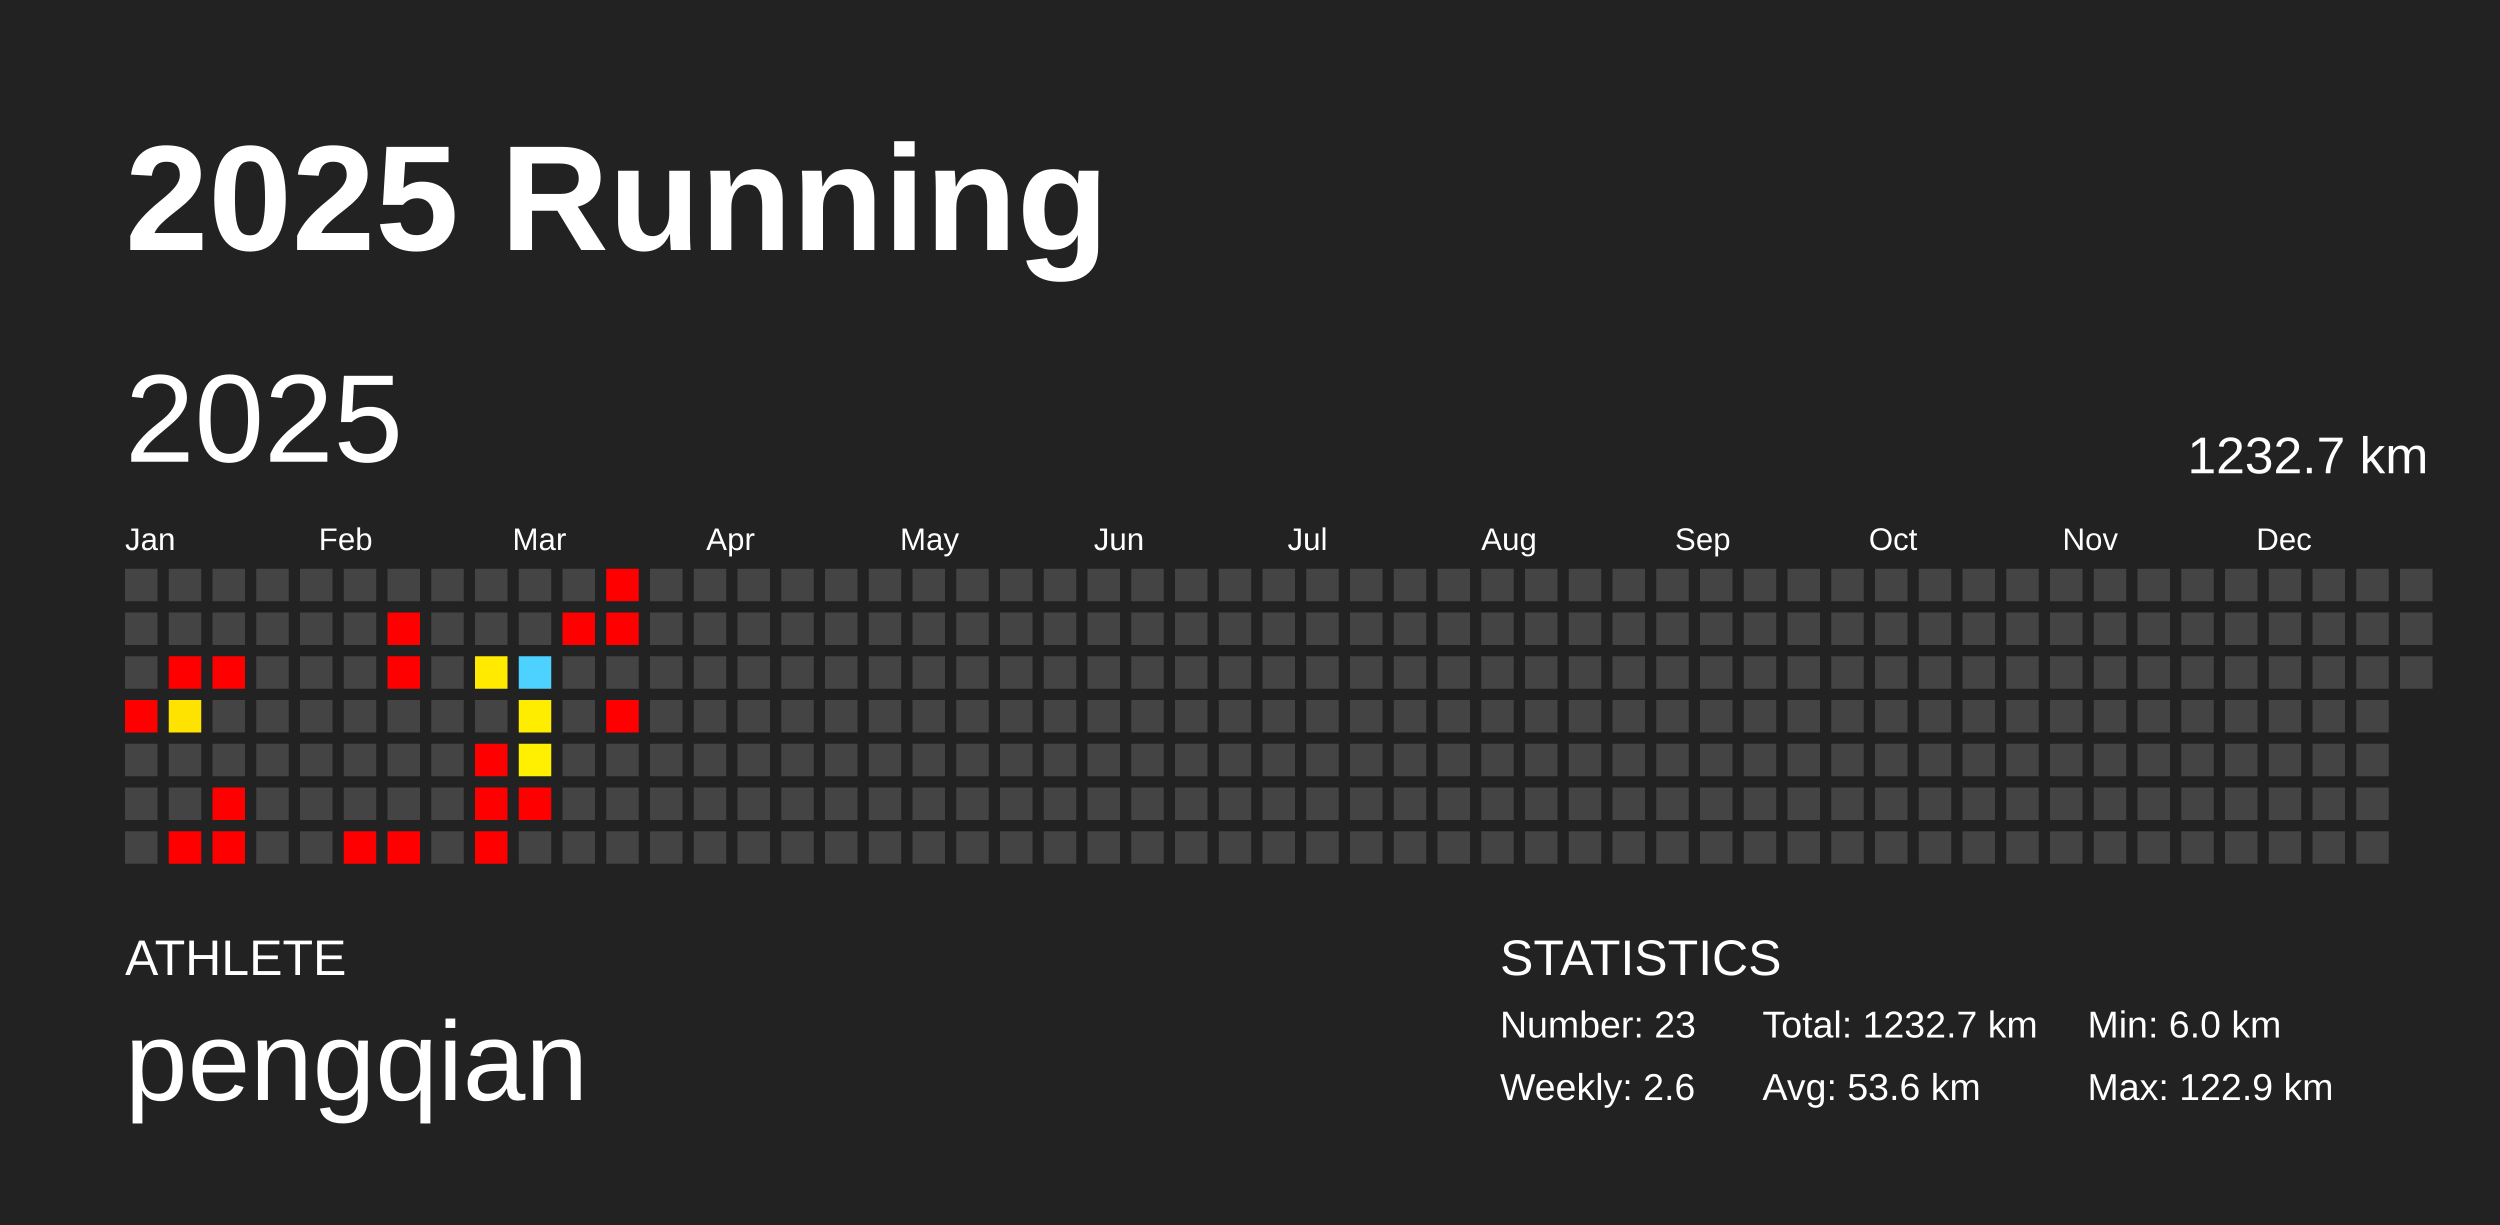
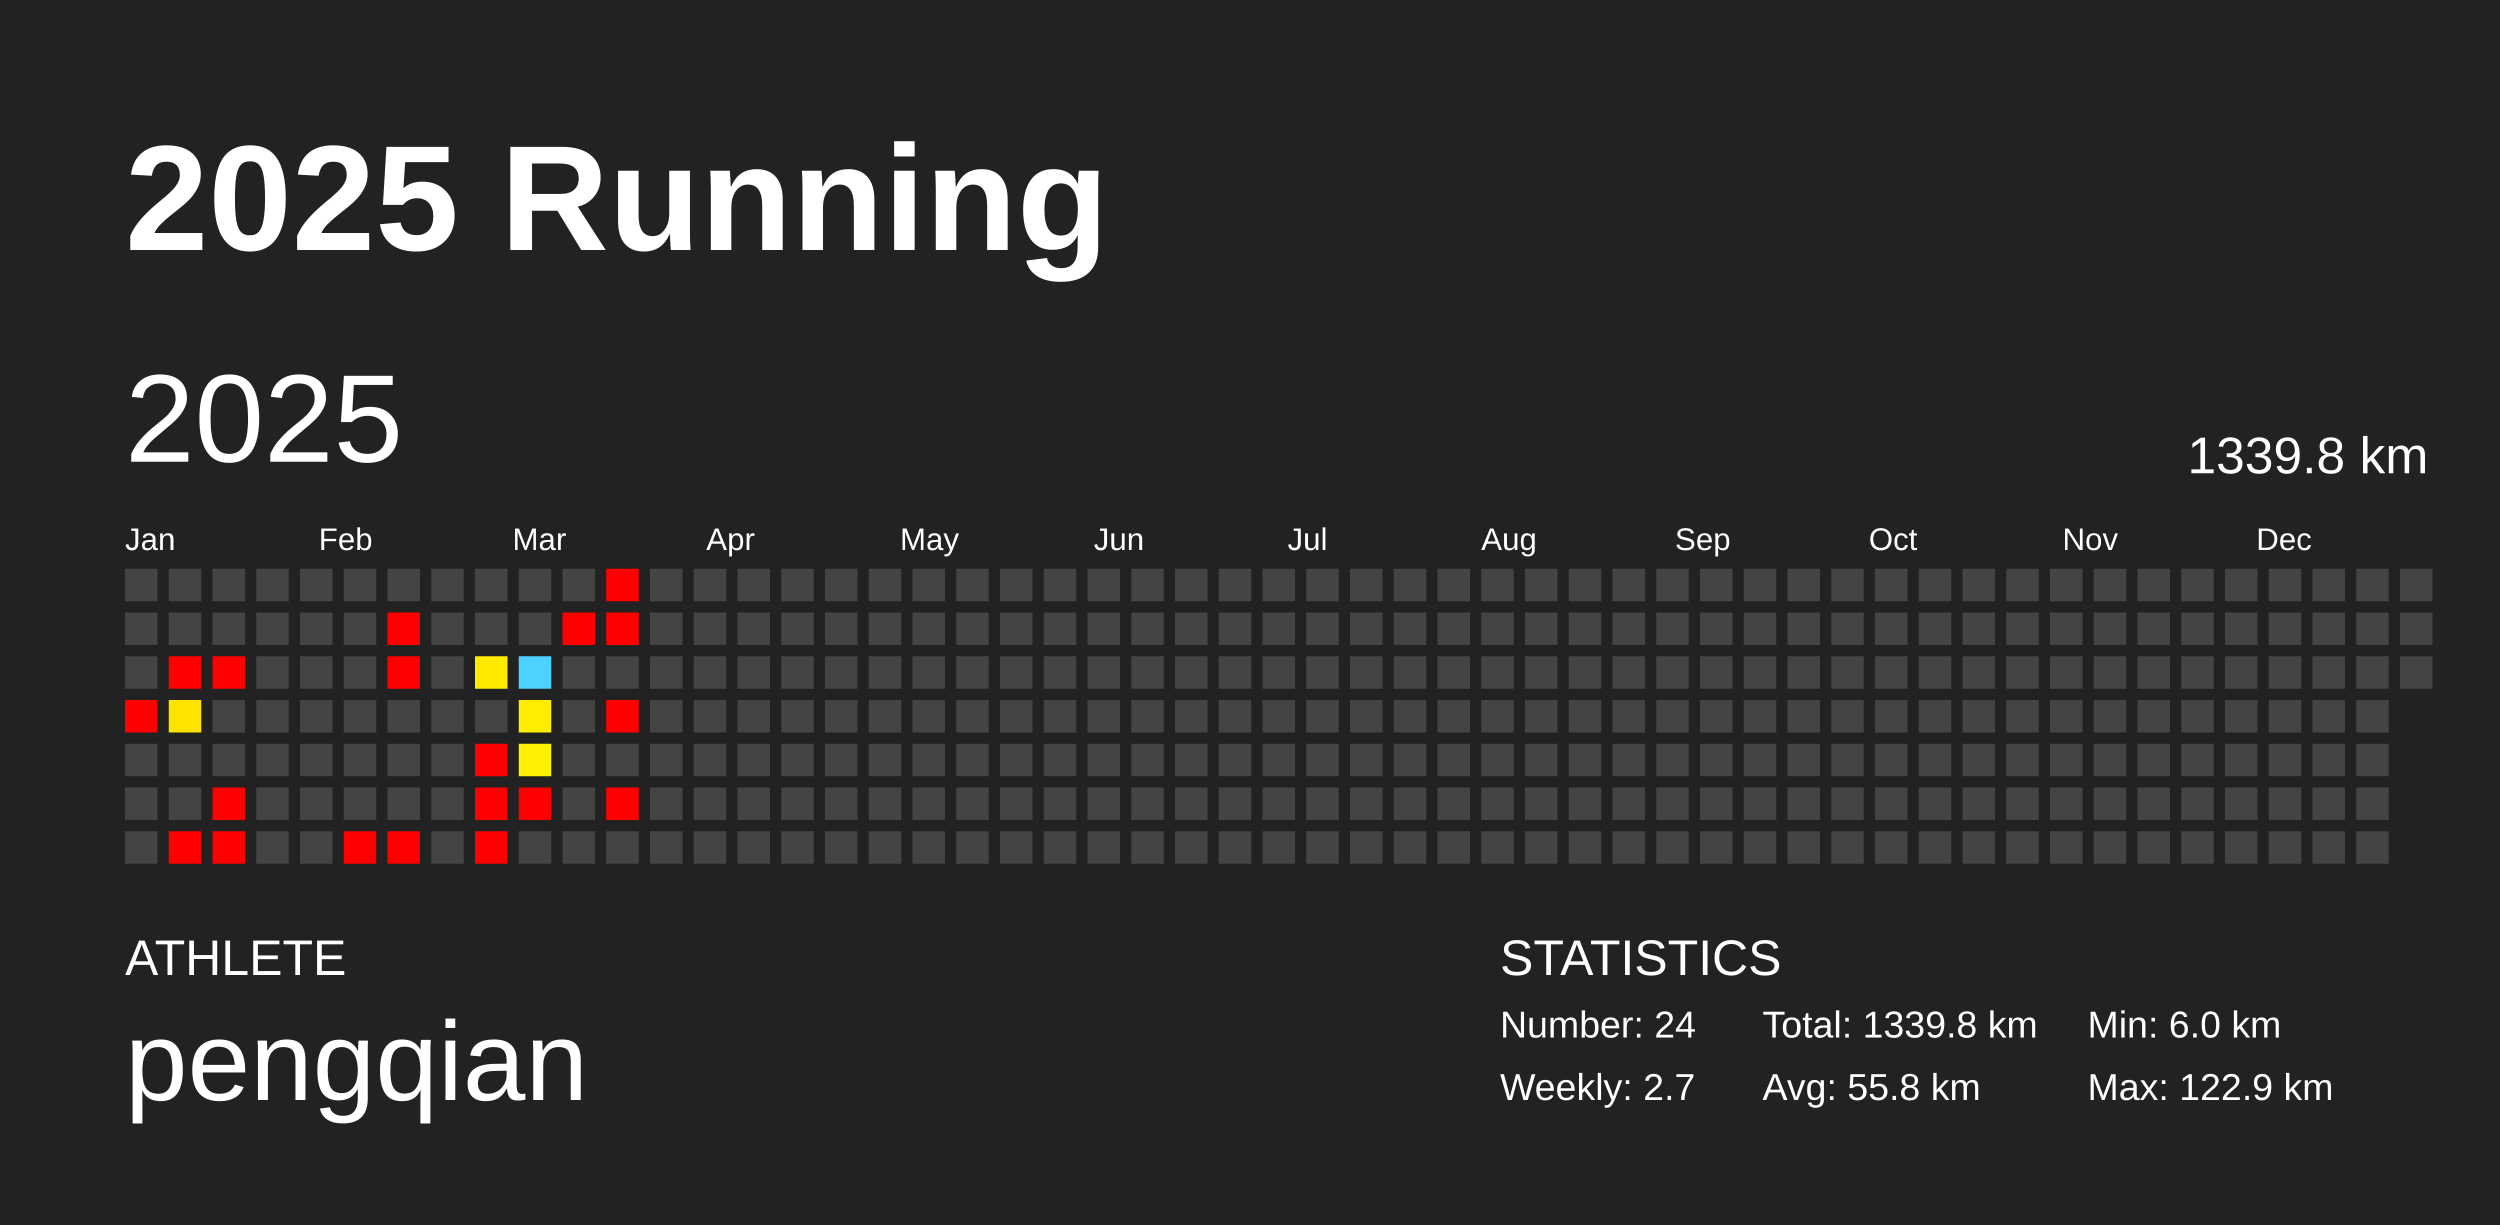
<svg xmlns="http://www.w3.org/2000/svg" baseProfile="full" height="98mm" version="1.1" viewBox="0,0,200,98" width="200mm">
  <defs />
  <rect fill="#222222" height="98" width="200" x="0" y="0" />
  <text fill="#FFFFFF" style="font-size:12px; font-family:Arial; font-weight:bold;" x="10" y="20">2025 Running</text>
  <text fill="#FFFFFF" style="font-size:4px; font-family:Arial" x="10" y="78">ATHLETE</text>
  <text fill="#FFFFFF" style="font-size:9px; font-family:Arial" x="10" y="88">pengqian</text>
  <text fill="#FFFFFF" style="font-size:4px; font-family:Arial" x="120" y="78">STATISTICS</text>
-   <text fill="#FFFFFF" style="font-size:3px; font-family:Arial" x="120" y="83">Number: 23</text>
-   <text fill="#FFFFFF" style="font-size:3px; font-family:Arial" x="120" y="88">Weekly: 2.6</text>
-   <text fill="#FFFFFF" style="font-size:3px; font-family:Arial" x="141" y="83">Total: 1232.7 km</text>
-   <text fill="#FFFFFF" style="font-size:3px; font-family:Arial" x="141" y="88">Avg: 53.6 km</text>
+   <text fill="#FFFFFF" style="font-size:3px; font-family:Arial" x="120" y="83">Number: 24</text>
+   <text fill="#FFFFFF" style="font-size:3px; font-family:Arial" x="120" y="88">Weekly: 2.7</text>
+   <text fill="#FFFFFF" style="font-size:3px; font-family:Arial" x="141" y="83">Total: 1339.8 km</text>
+   <text fill="#FFFFFF" style="font-size:3px; font-family:Arial" x="141" y="88">Avg: 55.8 km</text>
  <text fill="#FFFFFF" style="font-size:3px; font-family:Arial" x="167" y="83">Min: 6.0 km</text>
  <text fill="#FFFFFF" style="font-size:3px; font-family:Arial" x="167" y="88">Max: 122.9 km</text>
  <text dominant-baseline="hanging" fill="#FFFFFF" style="font-size:10.0px; font-family:Arial;" x="10" y="30">2025</text>
-   <text dominant-baseline="hanging" fill="#FFFFFF" style="font-size:4.125px; font-family:Arial;" x="175" y="35">1232.7 km</text>
+   <text dominant-baseline="hanging" fill="#FFFFFF" style="font-size:4.125px; font-family:Arial;" x="175" y="35">1339.8 km</text>
  <text fill="#FFFFFF" style="font-size:2.5px; font-family:Arial" x="10.0" y="44">Jan</text>
  <text fill="#FFFFFF" style="font-size:2.5px; font-family:Arial" x="25.5" y="44">Feb</text>
  <text fill="#FFFFFF" style="font-size:2.5px; font-family:Arial" x="41.0" y="44">Mar</text>
  <text fill="#FFFFFF" style="font-size:2.5px; font-family:Arial" x="56.5" y="44">Apr</text>
  <text fill="#FFFFFF" style="font-size:2.5px; font-family:Arial" x="72.0" y="44">May</text>
  <text fill="#FFFFFF" style="font-size:2.5px; font-family:Arial" x="87.5" y="44">Jun</text>
  <text fill="#FFFFFF" style="font-size:2.5px; font-family:Arial" x="103.0" y="44">Jul</text>
  <text fill="#FFFFFF" style="font-size:2.5px; font-family:Arial" x="118.5" y="44">Aug</text>
  <text fill="#FFFFFF" style="font-size:2.5px; font-family:Arial" x="134.0" y="44">Sep</text>
  <text fill="#FFFFFF" style="font-size:2.5px; font-family:Arial" x="149.5" y="44">Oct</text>
  <text fill="#FFFFFF" style="font-size:2.5px; font-family:Arial" x="165.0" y="44">Nov</text>
  <text fill="#FFFFFF" style="font-size:2.5px; font-family:Arial" x="180.5" y="44">Dec</text>
  <rect fill="#444444" height="2.6" width="2.6" x="10.0" y="45.5" />
  <rect fill="#444444" height="2.6" width="2.6" x="10.0" y="49.0" />
  <rect fill="#444444" height="2.6" width="2.6" x="10.0" y="52.5" />
  <rect fill="red" height="2.6" width="2.6" x="10.0" y="56.0" />
  <rect fill="#444444" height="2.6" width="2.6" x="10.0" y="59.5" />
  <rect fill="#444444" height="2.6" width="2.6" x="10.0" y="63.0" />
  <rect fill="#444444" height="2.6" width="2.6" x="10.0" y="66.5" />
  <rect fill="#444444" height="2.6" width="2.6" x="13.5" y="45.5" />
  <rect fill="#444444" height="2.6" width="2.6" x="13.5" y="49.0" />
  <rect fill="red" height="2.6" width="2.6" x="13.5" y="52.5" />
  <rect fill="#ffe300" height="2.6" width="2.6" x="13.5" y="56.0" />
  <rect fill="#444444" height="2.6" width="2.6" x="13.5" y="59.5" />
  <rect fill="#444444" height="2.6" width="2.6" x="13.5" y="63.0" />
  <rect fill="red" height="2.6" width="2.6" x="13.5" y="66.5" />
  <rect fill="#444444" height="2.6" width="2.6" x="17.0" y="45.5" />
  <rect fill="#444444" height="2.6" width="2.6" x="17.0" y="49.0" />
  <rect fill="red" height="2.6" width="2.6" x="17.0" y="52.5" />
  <rect fill="#444444" height="2.6" width="2.6" x="17.0" y="56.0" />
  <rect fill="#444444" height="2.6" width="2.6" x="17.0" y="59.5" />
  <rect fill="red" height="2.6" width="2.6" x="17.0" y="63.0" />
  <rect fill="red" height="2.6" width="2.6" x="17.0" y="66.5" />
  <rect fill="#444444" height="2.6" width="2.6" x="20.5" y="45.5" />
  <rect fill="#444444" height="2.6" width="2.6" x="20.5" y="49.0" />
  <rect fill="#444444" height="2.6" width="2.6" x="20.5" y="52.5" />
  <rect fill="#444444" height="2.6" width="2.6" x="20.5" y="56.0" />
  <rect fill="#444444" height="2.6" width="2.6" x="20.5" y="59.5" />
  <rect fill="#444444" height="2.6" width="2.6" x="20.5" y="63.0" />
  <rect fill="#444444" height="2.6" width="2.6" x="20.5" y="66.5" />
  <rect fill="#444444" height="2.6" width="2.6" x="24.0" y="45.5" />
  <rect fill="#444444" height="2.6" width="2.6" x="24.0" y="49.0" />
  <rect fill="#444444" height="2.6" width="2.6" x="24.0" y="52.5" />
  <rect fill="#444444" height="2.6" width="2.6" x="24.0" y="56.0" />
  <rect fill="#444444" height="2.6" width="2.6" x="24.0" y="59.5" />
  <rect fill="#444444" height="2.6" width="2.6" x="24.0" y="63.0" />
  <rect fill="#444444" height="2.6" width="2.6" x="24.0" y="66.5" />
  <rect fill="#444444" height="2.6" width="2.6" x="27.5" y="45.5" />
  <rect fill="#444444" height="2.6" width="2.6" x="27.5" y="49.0" />
  <rect fill="#444444" height="2.6" width="2.6" x="27.5" y="52.5" />
  <rect fill="#444444" height="2.6" width="2.6" x="27.5" y="56.0" />
  <rect fill="#444444" height="2.6" width="2.6" x="27.5" y="59.5" />
  <rect fill="#444444" height="2.6" width="2.6" x="27.5" y="63.0" />
  <rect fill="red" height="2.6" width="2.6" x="27.5" y="66.5" />
  <rect fill="#444444" height="2.6" width="2.6" x="31.0" y="45.5" />
  <rect fill="red" height="2.6" width="2.6" x="31.0" y="49.0" />
  <rect fill="red" height="2.6" width="2.6" x="31.0" y="52.5" />
  <rect fill="#444444" height="2.6" width="2.6" x="31.0" y="56.0" />
  <rect fill="#444444" height="2.6" width="2.6" x="31.0" y="59.5" />
  <rect fill="#444444" height="2.6" width="2.6" x="31.0" y="63.0" />
  <rect fill="red" height="2.6" width="2.6" x="31.0" y="66.5" />
  <rect fill="#444444" height="2.6" width="2.6" x="34.5" y="45.5" />
  <rect fill="#444444" height="2.6" width="2.6" x="34.5" y="49.0" />
  <rect fill="#444444" height="2.6" width="2.6" x="34.5" y="52.5" />
  <rect fill="#444444" height="2.6" width="2.6" x="34.5" y="56.0" />
  <rect fill="#444444" height="2.6" width="2.6" x="34.5" y="59.5" />
  <rect fill="#444444" height="2.6" width="2.6" x="34.5" y="63.0" />
  <rect fill="#444444" height="2.6" width="2.6" x="34.5" y="66.5" />
  <rect fill="#444444" height="2.6" width="2.6" x="38.0" y="45.5" />
  <rect fill="#444444" height="2.6" width="2.6" x="38.0" y="49.0" />
  <rect fill="#ffea00" height="2.6" width="2.6" x="38.0" y="52.5" />
  <rect fill="#444444" height="2.6" width="2.6" x="38.0" y="56.0" />
  <rect fill="red" height="2.6" width="2.6" x="38.0" y="59.5" />
  <rect fill="red" height="2.6" width="2.6" x="38.0" y="63.0" />
  <rect fill="red" height="2.6" width="2.6" x="38.0" y="66.5" />
  <rect fill="#444444" height="2.6" width="2.6" x="41.5" y="45.5" />
  <rect fill="#444444" height="2.6" width="2.6" x="41.5" y="49.0" />
  <rect fill="#4dd2ff" height="2.6" width="2.6" x="41.5" y="52.5" />
  <rect fill="#ffed00" height="2.6" width="2.6" x="41.5" y="56.0" />
  <rect fill="#ffef00" height="2.6" width="2.6" x="41.5" y="59.5" />
  <rect fill="red" height="2.6" width="2.6" x="41.5" y="63.0" />
  <rect fill="#444444" height="2.6" width="2.6" x="41.5" y="66.5" />
  <rect fill="#444444" height="2.6" width="2.6" x="45.0" y="45.5" />
  <rect fill="red" height="2.6" width="2.6" x="45.0" y="49.0" />
  <rect fill="#444444" height="2.6" width="2.6" x="45.0" y="52.5" />
  <rect fill="#444444" height="2.6" width="2.6" x="45.0" y="56.0" />
  <rect fill="#444444" height="2.6" width="2.6" x="45.0" y="59.5" />
  <rect fill="#444444" height="2.6" width="2.6" x="45.0" y="63.0" />
  <rect fill="#444444" height="2.6" width="2.6" x="45.0" y="66.5" />
  <rect fill="red" height="2.6" width="2.6" x="48.5" y="45.5" />
  <rect fill="red" height="2.6" width="2.6" x="48.5" y="49.0" />
  <rect fill="#444444" height="2.6" width="2.6" x="48.5" y="52.5" />
  <rect fill="red" height="2.6" width="2.6" x="48.5" y="56.0" />
  <rect fill="#444444" height="2.6" width="2.6" x="48.5" y="59.5" />
-   <rect fill="#444444" height="2.6" width="2.6" x="48.5" y="63.0" />
+   <rect fill="red" height="2.6" width="2.6" x="48.5" y="63.0" />
  <rect fill="#444444" height="2.6" width="2.6" x="48.5" y="66.5" />
  <rect fill="#444444" height="2.6" width="2.6" x="52.0" y="45.5" />
  <rect fill="#444444" height="2.6" width="2.6" x="52.0" y="49.0" />
  <rect fill="#444444" height="2.6" width="2.6" x="52.0" y="52.5" />
  <rect fill="#444444" height="2.6" width="2.6" x="52.0" y="56.0" />
  <rect fill="#444444" height="2.6" width="2.6" x="52.0" y="59.5" />
  <rect fill="#444444" height="2.6" width="2.6" x="52.0" y="63.0" />
  <rect fill="#444444" height="2.6" width="2.6" x="52.0" y="66.5" />
  <rect fill="#444444" height="2.6" width="2.6" x="55.5" y="45.5" />
  <rect fill="#444444" height="2.6" width="2.6" x="55.5" y="49.0" />
  <rect fill="#444444" height="2.6" width="2.6" x="55.5" y="52.5" />
  <rect fill="#444444" height="2.6" width="2.6" x="55.5" y="56.0" />
  <rect fill="#444444" height="2.6" width="2.6" x="55.5" y="59.5" />
  <rect fill="#444444" height="2.6" width="2.6" x="55.5" y="63.0" />
  <rect fill="#444444" height="2.6" width="2.6" x="55.5" y="66.5" />
  <rect fill="#444444" height="2.6" width="2.6" x="59.0" y="45.5" />
  <rect fill="#444444" height="2.6" width="2.6" x="59.0" y="49.0" />
  <rect fill="#444444" height="2.6" width="2.6" x="59.0" y="52.5" />
  <rect fill="#444444" height="2.6" width="2.6" x="59.0" y="56.0" />
  <rect fill="#444444" height="2.6" width="2.6" x="59.0" y="59.5" />
  <rect fill="#444444" height="2.6" width="2.6" x="59.0" y="63.0" />
  <rect fill="#444444" height="2.6" width="2.6" x="59.0" y="66.5" />
  <rect fill="#444444" height="2.6" width="2.6" x="62.5" y="45.5" />
  <rect fill="#444444" height="2.6" width="2.6" x="62.5" y="49.0" />
  <rect fill="#444444" height="2.6" width="2.6" x="62.5" y="52.5" />
  <rect fill="#444444" height="2.6" width="2.6" x="62.5" y="56.0" />
  <rect fill="#444444" height="2.6" width="2.6" x="62.5" y="59.5" />
  <rect fill="#444444" height="2.6" width="2.6" x="62.5" y="63.0" />
  <rect fill="#444444" height="2.6" width="2.6" x="62.5" y="66.5" />
  <rect fill="#444444" height="2.6" width="2.6" x="66.0" y="45.5" />
  <rect fill="#444444" height="2.6" width="2.6" x="66.0" y="49.0" />
  <rect fill="#444444" height="2.6" width="2.6" x="66.0" y="52.5" />
  <rect fill="#444444" height="2.6" width="2.6" x="66.0" y="56.0" />
  <rect fill="#444444" height="2.6" width="2.6" x="66.0" y="59.5" />
  <rect fill="#444444" height="2.6" width="2.6" x="66.0" y="63.0" />
  <rect fill="#444444" height="2.6" width="2.6" x="66.0" y="66.5" />
  <rect fill="#444444" height="2.6" width="2.6" x="69.5" y="45.5" />
  <rect fill="#444444" height="2.6" width="2.6" x="69.5" y="49.0" />
  <rect fill="#444444" height="2.6" width="2.6" x="69.5" y="52.5" />
  <rect fill="#444444" height="2.6" width="2.6" x="69.5" y="56.0" />
  <rect fill="#444444" height="2.6" width="2.6" x="69.5" y="59.5" />
  <rect fill="#444444" height="2.6" width="2.6" x="69.5" y="63.0" />
  <rect fill="#444444" height="2.6" width="2.6" x="69.5" y="66.5" />
  <rect fill="#444444" height="2.6" width="2.6" x="73.0" y="45.5" />
  <rect fill="#444444" height="2.6" width="2.6" x="73.0" y="49.0" />
  <rect fill="#444444" height="2.6" width="2.6" x="73.0" y="52.5" />
  <rect fill="#444444" height="2.6" width="2.6" x="73.0" y="56.0" />
  <rect fill="#444444" height="2.6" width="2.6" x="73.0" y="59.5" />
  <rect fill="#444444" height="2.6" width="2.6" x="73.0" y="63.0" />
  <rect fill="#444444" height="2.6" width="2.6" x="73.0" y="66.5" />
  <rect fill="#444444" height="2.6" width="2.6" x="76.5" y="45.5" />
  <rect fill="#444444" height="2.6" width="2.6" x="76.5" y="49.0" />
  <rect fill="#444444" height="2.6" width="2.6" x="76.5" y="52.5" />
  <rect fill="#444444" height="2.6" width="2.6" x="76.5" y="56.0" />
  <rect fill="#444444" height="2.6" width="2.6" x="76.5" y="59.5" />
  <rect fill="#444444" height="2.6" width="2.6" x="76.5" y="63.0" />
  <rect fill="#444444" height="2.6" width="2.6" x="76.5" y="66.5" />
  <rect fill="#444444" height="2.6" width="2.6" x="80.0" y="45.5" />
  <rect fill="#444444" height="2.6" width="2.6" x="80.0" y="49.0" />
  <rect fill="#444444" height="2.6" width="2.6" x="80.0" y="52.5" />
  <rect fill="#444444" height="2.6" width="2.6" x="80.0" y="56.0" />
  <rect fill="#444444" height="2.6" width="2.6" x="80.0" y="59.5" />
  <rect fill="#444444" height="2.6" width="2.6" x="80.0" y="63.0" />
  <rect fill="#444444" height="2.6" width="2.6" x="80.0" y="66.5" />
  <rect fill="#444444" height="2.6" width="2.6" x="83.5" y="45.5" />
  <rect fill="#444444" height="2.6" width="2.6" x="83.5" y="49.0" />
  <rect fill="#444444" height="2.6" width="2.6" x="83.5" y="52.5" />
  <rect fill="#444444" height="2.6" width="2.6" x="83.5" y="56.0" />
  <rect fill="#444444" height="2.6" width="2.6" x="83.5" y="59.5" />
  <rect fill="#444444" height="2.6" width="2.6" x="83.5" y="63.0" />
  <rect fill="#444444" height="2.6" width="2.6" x="83.5" y="66.5" />
  <rect fill="#444444" height="2.6" width="2.6" x="87.0" y="45.5" />
  <rect fill="#444444" height="2.6" width="2.6" x="87.0" y="49.0" />
  <rect fill="#444444" height="2.6" width="2.6" x="87.0" y="52.5" />
  <rect fill="#444444" height="2.6" width="2.6" x="87.0" y="56.0" />
  <rect fill="#444444" height="2.6" width="2.6" x="87.0" y="59.5" />
  <rect fill="#444444" height="2.6" width="2.6" x="87.0" y="63.0" />
  <rect fill="#444444" height="2.6" width="2.6" x="87.0" y="66.5" />
  <rect fill="#444444" height="2.6" width="2.6" x="90.5" y="45.5" />
  <rect fill="#444444" height="2.6" width="2.6" x="90.5" y="49.0" />
  <rect fill="#444444" height="2.6" width="2.6" x="90.5" y="52.5" />
  <rect fill="#444444" height="2.6" width="2.6" x="90.5" y="56.0" />
  <rect fill="#444444" height="2.6" width="2.6" x="90.5" y="59.5" />
  <rect fill="#444444" height="2.6" width="2.6" x="90.5" y="63.0" />
  <rect fill="#444444" height="2.6" width="2.6" x="90.5" y="66.5" />
  <rect fill="#444444" height="2.6" width="2.6" x="94.0" y="45.5" />
  <rect fill="#444444" height="2.6" width="2.6" x="94.0" y="49.0" />
  <rect fill="#444444" height="2.6" width="2.6" x="94.0" y="52.5" />
  <rect fill="#444444" height="2.6" width="2.6" x="94.0" y="56.0" />
  <rect fill="#444444" height="2.6" width="2.6" x="94.0" y="59.5" />
  <rect fill="#444444" height="2.6" width="2.6" x="94.0" y="63.0" />
  <rect fill="#444444" height="2.6" width="2.6" x="94.0" y="66.5" />
  <rect fill="#444444" height="2.6" width="2.6" x="97.5" y="45.5" />
  <rect fill="#444444" height="2.6" width="2.6" x="97.5" y="49.0" />
  <rect fill="#444444" height="2.6" width="2.6" x="97.5" y="52.5" />
  <rect fill="#444444" height="2.6" width="2.6" x="97.5" y="56.0" />
  <rect fill="#444444" height="2.6" width="2.6" x="97.5" y="59.5" />
  <rect fill="#444444" height="2.6" width="2.6" x="97.5" y="63.0" />
  <rect fill="#444444" height="2.6" width="2.6" x="97.5" y="66.5" />
  <rect fill="#444444" height="2.6" width="2.6" x="101.0" y="45.5" />
  <rect fill="#444444" height="2.6" width="2.6" x="101.0" y="49.0" />
  <rect fill="#444444" height="2.6" width="2.6" x="101.0" y="52.5" />
  <rect fill="#444444" height="2.6" width="2.6" x="101.0" y="56.0" />
  <rect fill="#444444" height="2.6" width="2.6" x="101.0" y="59.5" />
  <rect fill="#444444" height="2.6" width="2.6" x="101.0" y="63.0" />
  <rect fill="#444444" height="2.6" width="2.6" x="101.0" y="66.5" />
  <rect fill="#444444" height="2.6" width="2.6" x="104.5" y="45.5" />
  <rect fill="#444444" height="2.6" width="2.6" x="104.5" y="49.0" />
  <rect fill="#444444" height="2.6" width="2.6" x="104.5" y="52.5" />
  <rect fill="#444444" height="2.6" width="2.6" x="104.5" y="56.0" />
  <rect fill="#444444" height="2.6" width="2.6" x="104.5" y="59.5" />
  <rect fill="#444444" height="2.6" width="2.6" x="104.5" y="63.0" />
  <rect fill="#444444" height="2.6" width="2.6" x="104.5" y="66.5" />
  <rect fill="#444444" height="2.6" width="2.6" x="108.0" y="45.5" />
  <rect fill="#444444" height="2.6" width="2.6" x="108.0" y="49.0" />
  <rect fill="#444444" height="2.6" width="2.6" x="108.0" y="52.5" />
  <rect fill="#444444" height="2.6" width="2.6" x="108.0" y="56.0" />
  <rect fill="#444444" height="2.6" width="2.6" x="108.0" y="59.5" />
  <rect fill="#444444" height="2.6" width="2.6" x="108.0" y="63.0" />
  <rect fill="#444444" height="2.6" width="2.6" x="108.0" y="66.5" />
  <rect fill="#444444" height="2.6" width="2.6" x="111.5" y="45.5" />
  <rect fill="#444444" height="2.6" width="2.6" x="111.5" y="49.0" />
  <rect fill="#444444" height="2.6" width="2.6" x="111.5" y="52.5" />
  <rect fill="#444444" height="2.6" width="2.6" x="111.5" y="56.0" />
  <rect fill="#444444" height="2.6" width="2.6" x="111.5" y="59.5" />
  <rect fill="#444444" height="2.6" width="2.6" x="111.5" y="63.0" />
  <rect fill="#444444" height="2.6" width="2.6" x="111.5" y="66.5" />
  <rect fill="#444444" height="2.6" width="2.6" x="115.0" y="45.5" />
  <rect fill="#444444" height="2.6" width="2.6" x="115.0" y="49.0" />
  <rect fill="#444444" height="2.6" width="2.6" x="115.0" y="52.5" />
  <rect fill="#444444" height="2.6" width="2.6" x="115.0" y="56.0" />
  <rect fill="#444444" height="2.6" width="2.6" x="115.0" y="59.5" />
  <rect fill="#444444" height="2.6" width="2.6" x="115.0" y="63.0" />
  <rect fill="#444444" height="2.6" width="2.6" x="115.0" y="66.5" />
  <rect fill="#444444" height="2.6" width="2.6" x="118.5" y="45.5" />
  <rect fill="#444444" height="2.6" width="2.6" x="118.5" y="49.0" />
  <rect fill="#444444" height="2.6" width="2.6" x="118.5" y="52.5" />
  <rect fill="#444444" height="2.6" width="2.6" x="118.5" y="56.0" />
  <rect fill="#444444" height="2.6" width="2.6" x="118.5" y="59.5" />
  <rect fill="#444444" height="2.6" width="2.6" x="118.5" y="63.0" />
  <rect fill="#444444" height="2.6" width="2.6" x="118.5" y="66.5" />
  <rect fill="#444444" height="2.6" width="2.6" x="122.0" y="45.5" />
  <rect fill="#444444" height="2.6" width="2.6" x="122.0" y="49.0" />
  <rect fill="#444444" height="2.6" width="2.6" x="122.0" y="52.5" />
  <rect fill="#444444" height="2.6" width="2.6" x="122.0" y="56.0" />
  <rect fill="#444444" height="2.6" width="2.6" x="122.0" y="59.5" />
  <rect fill="#444444" height="2.6" width="2.6" x="122.0" y="63.0" />
  <rect fill="#444444" height="2.6" width="2.6" x="122.0" y="66.5" />
  <rect fill="#444444" height="2.6" width="2.6" x="125.5" y="45.5" />
  <rect fill="#444444" height="2.6" width="2.6" x="125.5" y="49.0" />
  <rect fill="#444444" height="2.6" width="2.6" x="125.5" y="52.5" />
  <rect fill="#444444" height="2.6" width="2.6" x="125.5" y="56.0" />
  <rect fill="#444444" height="2.6" width="2.6" x="125.5" y="59.5" />
  <rect fill="#444444" height="2.6" width="2.6" x="125.5" y="63.0" />
  <rect fill="#444444" height="2.6" width="2.6" x="125.5" y="66.5" />
  <rect fill="#444444" height="2.6" width="2.6" x="129.0" y="45.5" />
  <rect fill="#444444" height="2.6" width="2.6" x="129.0" y="49.0" />
  <rect fill="#444444" height="2.6" width="2.6" x="129.0" y="52.5" />
  <rect fill="#444444" height="2.6" width="2.6" x="129.0" y="56.0" />
  <rect fill="#444444" height="2.6" width="2.6" x="129.0" y="59.5" />
  <rect fill="#444444" height="2.6" width="2.6" x="129.0" y="63.0" />
  <rect fill="#444444" height="2.6" width="2.6" x="129.0" y="66.5" />
  <rect fill="#444444" height="2.6" width="2.6" x="132.5" y="45.5" />
  <rect fill="#444444" height="2.6" width="2.6" x="132.5" y="49.0" />
  <rect fill="#444444" height="2.6" width="2.6" x="132.5" y="52.5" />
  <rect fill="#444444" height="2.6" width="2.6" x="132.5" y="56.0" />
  <rect fill="#444444" height="2.6" width="2.6" x="132.5" y="59.5" />
  <rect fill="#444444" height="2.6" width="2.6" x="132.5" y="63.0" />
  <rect fill="#444444" height="2.6" width="2.6" x="132.5" y="66.5" />
  <rect fill="#444444" height="2.6" width="2.6" x="136.0" y="45.5" />
  <rect fill="#444444" height="2.6" width="2.6" x="136.0" y="49.0" />
  <rect fill="#444444" height="2.6" width="2.6" x="136.0" y="52.5" />
  <rect fill="#444444" height="2.6" width="2.6" x="136.0" y="56.0" />
  <rect fill="#444444" height="2.6" width="2.6" x="136.0" y="59.5" />
  <rect fill="#444444" height="2.6" width="2.6" x="136.0" y="63.0" />
  <rect fill="#444444" height="2.6" width="2.6" x="136.0" y="66.5" />
  <rect fill="#444444" height="2.6" width="2.6" x="139.5" y="45.5" />
  <rect fill="#444444" height="2.6" width="2.6" x="139.5" y="49.0" />
  <rect fill="#444444" height="2.6" width="2.6" x="139.5" y="52.5" />
  <rect fill="#444444" height="2.6" width="2.6" x="139.5" y="56.0" />
  <rect fill="#444444" height="2.6" width="2.6" x="139.5" y="59.5" />
  <rect fill="#444444" height="2.6" width="2.6" x="139.5" y="63.0" />
  <rect fill="#444444" height="2.6" width="2.6" x="139.5" y="66.5" />
  <rect fill="#444444" height="2.6" width="2.6" x="143.0" y="45.5" />
  <rect fill="#444444" height="2.6" width="2.6" x="143.0" y="49.0" />
  <rect fill="#444444" height="2.6" width="2.6" x="143.0" y="52.5" />
  <rect fill="#444444" height="2.6" width="2.6" x="143.0" y="56.0" />
  <rect fill="#444444" height="2.6" width="2.6" x="143.0" y="59.5" />
  <rect fill="#444444" height="2.6" width="2.6" x="143.0" y="63.0" />
  <rect fill="#444444" height="2.6" width="2.6" x="143.0" y="66.5" />
  <rect fill="#444444" height="2.6" width="2.6" x="146.5" y="45.5" />
  <rect fill="#444444" height="2.6" width="2.6" x="146.5" y="49.0" />
  <rect fill="#444444" height="2.6" width="2.6" x="146.5" y="52.5" />
  <rect fill="#444444" height="2.6" width="2.6" x="146.5" y="56.0" />
  <rect fill="#444444" height="2.6" width="2.6" x="146.5" y="59.5" />
  <rect fill="#444444" height="2.6" width="2.6" x="146.5" y="63.0" />
  <rect fill="#444444" height="2.6" width="2.6" x="146.5" y="66.5" />
  <rect fill="#444444" height="2.6" width="2.6" x="150.0" y="45.5" />
  <rect fill="#444444" height="2.6" width="2.6" x="150.0" y="49.0" />
  <rect fill="#444444" height="2.6" width="2.6" x="150.0" y="52.5" />
  <rect fill="#444444" height="2.6" width="2.6" x="150.0" y="56.0" />
  <rect fill="#444444" height="2.6" width="2.6" x="150.0" y="59.5" />
  <rect fill="#444444" height="2.6" width="2.6" x="150.0" y="63.0" />
  <rect fill="#444444" height="2.6" width="2.6" x="150.0" y="66.5" />
  <rect fill="#444444" height="2.6" width="2.6" x="153.5" y="45.5" />
  <rect fill="#444444" height="2.6" width="2.6" x="153.5" y="49.0" />
  <rect fill="#444444" height="2.6" width="2.6" x="153.5" y="52.5" />
  <rect fill="#444444" height="2.6" width="2.6" x="153.5" y="56.0" />
  <rect fill="#444444" height="2.6" width="2.6" x="153.5" y="59.5" />
  <rect fill="#444444" height="2.6" width="2.6" x="153.5" y="63.0" />
  <rect fill="#444444" height="2.6" width="2.6" x="153.5" y="66.5" />
  <rect fill="#444444" height="2.6" width="2.6" x="157.0" y="45.5" />
  <rect fill="#444444" height="2.6" width="2.6" x="157.0" y="49.0" />
  <rect fill="#444444" height="2.6" width="2.6" x="157.0" y="52.5" />
  <rect fill="#444444" height="2.6" width="2.6" x="157.0" y="56.0" />
  <rect fill="#444444" height="2.6" width="2.6" x="157.0" y="59.5" />
  <rect fill="#444444" height="2.6" width="2.6" x="157.0" y="63.0" />
  <rect fill="#444444" height="2.6" width="2.6" x="157.0" y="66.5" />
  <rect fill="#444444" height="2.6" width="2.6" x="160.5" y="45.5" />
  <rect fill="#444444" height="2.6" width="2.6" x="160.5" y="49.0" />
  <rect fill="#444444" height="2.6" width="2.6" x="160.5" y="52.5" />
  <rect fill="#444444" height="2.6" width="2.6" x="160.5" y="56.0" />
  <rect fill="#444444" height="2.6" width="2.6" x="160.5" y="59.5" />
  <rect fill="#444444" height="2.6" width="2.6" x="160.5" y="63.0" />
  <rect fill="#444444" height="2.6" width="2.6" x="160.5" y="66.5" />
  <rect fill="#444444" height="2.6" width="2.6" x="164.0" y="45.5" />
  <rect fill="#444444" height="2.6" width="2.6" x="164.0" y="49.0" />
  <rect fill="#444444" height="2.6" width="2.6" x="164.0" y="52.5" />
  <rect fill="#444444" height="2.6" width="2.6" x="164.0" y="56.0" />
  <rect fill="#444444" height="2.6" width="2.6" x="164.0" y="59.5" />
  <rect fill="#444444" height="2.6" width="2.6" x="164.0" y="63.0" />
  <rect fill="#444444" height="2.6" width="2.6" x="164.0" y="66.5" />
  <rect fill="#444444" height="2.6" width="2.6" x="167.5" y="45.5" />
  <rect fill="#444444" height="2.6" width="2.6" x="167.5" y="49.0" />
  <rect fill="#444444" height="2.6" width="2.6" x="167.5" y="52.5" />
  <rect fill="#444444" height="2.6" width="2.6" x="167.5" y="56.0" />
  <rect fill="#444444" height="2.6" width="2.6" x="167.5" y="59.5" />
  <rect fill="#444444" height="2.6" width="2.6" x="167.5" y="63.0" />
  <rect fill="#444444" height="2.6" width="2.6" x="167.5" y="66.5" />
  <rect fill="#444444" height="2.6" width="2.6" x="171.0" y="45.5" />
  <rect fill="#444444" height="2.6" width="2.6" x="171.0" y="49.0" />
  <rect fill="#444444" height="2.6" width="2.6" x="171.0" y="52.5" />
  <rect fill="#444444" height="2.6" width="2.6" x="171.0" y="56.0" />
  <rect fill="#444444" height="2.6" width="2.6" x="171.0" y="59.5" />
  <rect fill="#444444" height="2.6" width="2.6" x="171.0" y="63.0" />
  <rect fill="#444444" height="2.6" width="2.6" x="171.0" y="66.5" />
  <rect fill="#444444" height="2.6" width="2.6" x="174.5" y="45.5" />
  <rect fill="#444444" height="2.6" width="2.6" x="174.5" y="49.0" />
  <rect fill="#444444" height="2.6" width="2.6" x="174.5" y="52.5" />
  <rect fill="#444444" height="2.6" width="2.6" x="174.5" y="56.0" />
  <rect fill="#444444" height="2.6" width="2.6" x="174.5" y="59.5" />
  <rect fill="#444444" height="2.6" width="2.6" x="174.5" y="63.0" />
  <rect fill="#444444" height="2.6" width="2.6" x="174.5" y="66.5" />
  <rect fill="#444444" height="2.6" width="2.6" x="178.0" y="45.5" />
  <rect fill="#444444" height="2.6" width="2.6" x="178.0" y="49.0" />
  <rect fill="#444444" height="2.6" width="2.6" x="178.0" y="52.5" />
  <rect fill="#444444" height="2.6" width="2.6" x="178.0" y="56.0" />
  <rect fill="#444444" height="2.6" width="2.6" x="178.0" y="59.5" />
  <rect fill="#444444" height="2.6" width="2.6" x="178.0" y="63.0" />
  <rect fill="#444444" height="2.6" width="2.6" x="178.0" y="66.5" />
  <rect fill="#444444" height="2.6" width="2.6" x="181.5" y="45.5" />
  <rect fill="#444444" height="2.6" width="2.6" x="181.5" y="49.0" />
  <rect fill="#444444" height="2.6" width="2.6" x="181.5" y="52.5" />
  <rect fill="#444444" height="2.6" width="2.6" x="181.5" y="56.0" />
  <rect fill="#444444" height="2.6" width="2.6" x="181.5" y="59.5" />
  <rect fill="#444444" height="2.6" width="2.6" x="181.5" y="63.0" />
  <rect fill="#444444" height="2.6" width="2.6" x="181.5" y="66.5" />
  <rect fill="#444444" height="2.6" width="2.6" x="185.0" y="45.5" />
  <rect fill="#444444" height="2.6" width="2.6" x="185.0" y="49.0" />
  <rect fill="#444444" height="2.6" width="2.6" x="185.0" y="52.5" />
  <rect fill="#444444" height="2.6" width="2.6" x="185.0" y="56.0" />
  <rect fill="#444444" height="2.6" width="2.6" x="185.0" y="59.5" />
  <rect fill="#444444" height="2.6" width="2.6" x="185.0" y="63.0" />
  <rect fill="#444444" height="2.6" width="2.6" x="185.0" y="66.5" />
  <rect fill="#444444" height="2.6" width="2.6" x="188.5" y="45.5" />
  <rect fill="#444444" height="2.6" width="2.6" x="188.5" y="49.0" />
  <rect fill="#444444" height="2.6" width="2.6" x="188.5" y="52.5" />
  <rect fill="#444444" height="2.6" width="2.6" x="188.5" y="56.0" />
  <rect fill="#444444" height="2.6" width="2.6" x="188.5" y="59.5" />
  <rect fill="#444444" height="2.6" width="2.6" x="188.5" y="63.0" />
  <rect fill="#444444" height="2.6" width="2.6" x="188.5" y="66.5" />
  <rect fill="#444444" height="2.6" width="2.6" x="192.0" y="45.5" />
  <rect fill="#444444" height="2.6" width="2.6" x="192.0" y="49.0" />
  <rect fill="#444444" height="2.6" width="2.6" x="192.0" y="52.5" />
</svg>
